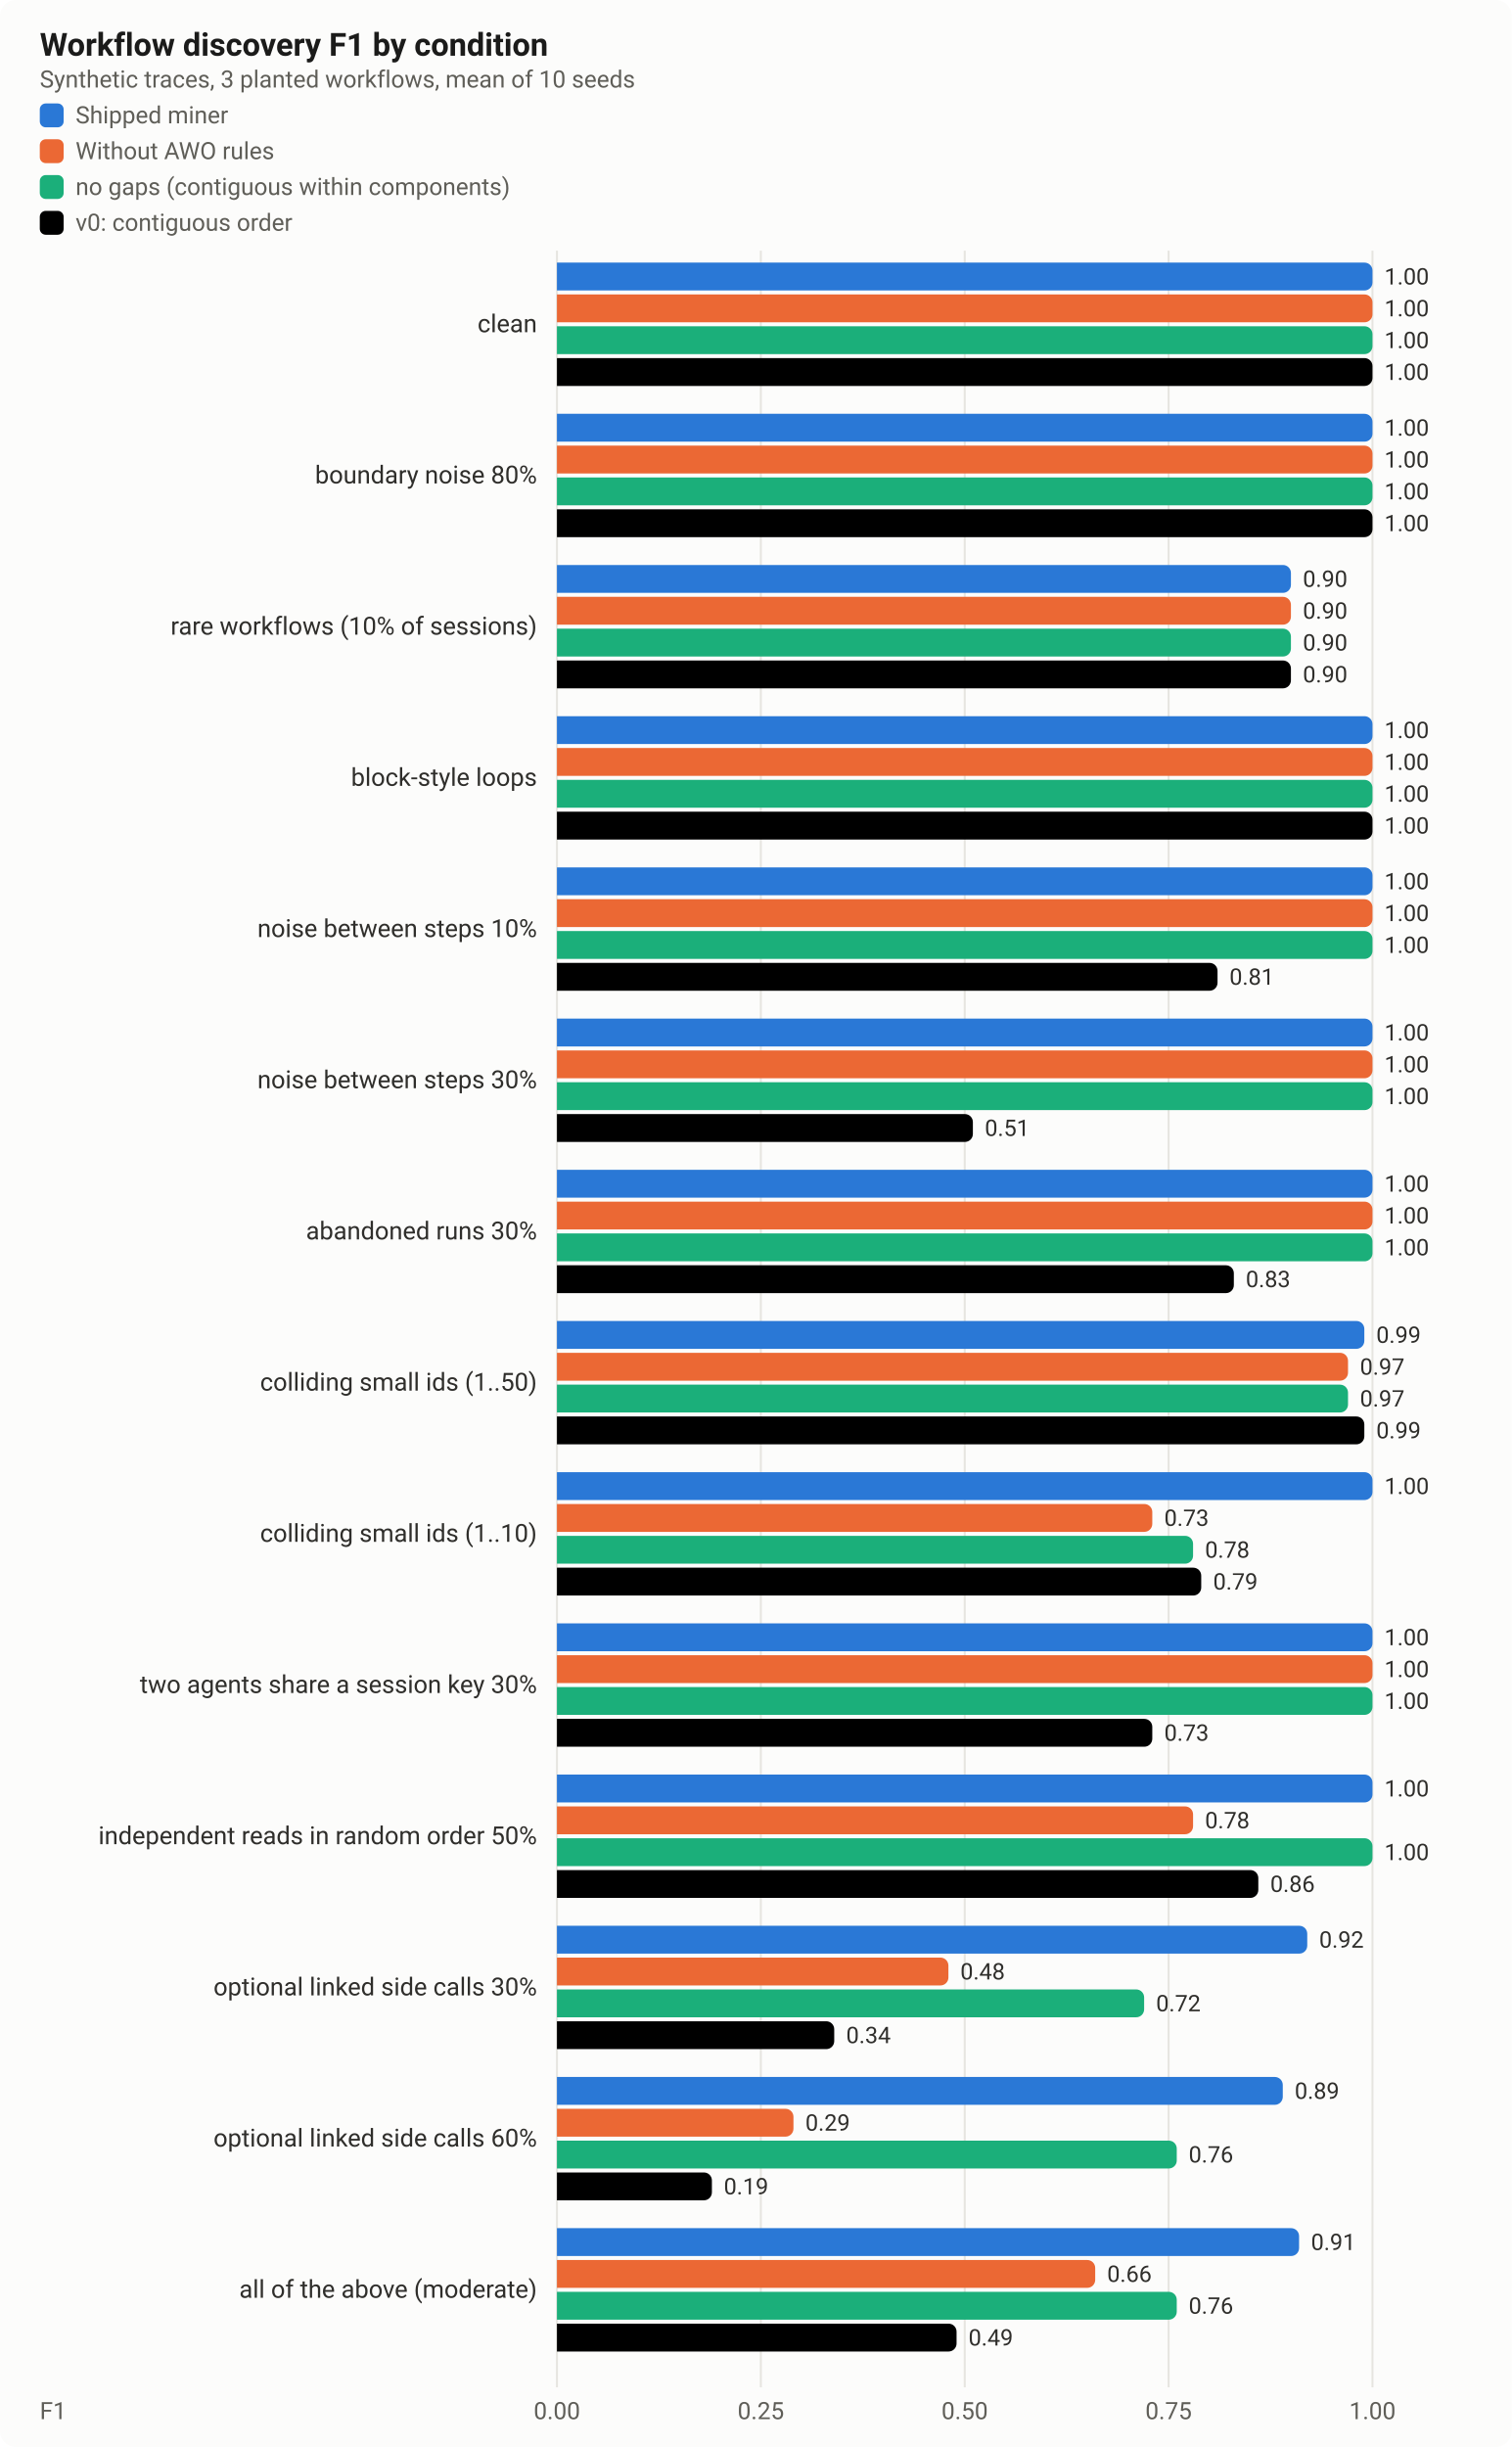
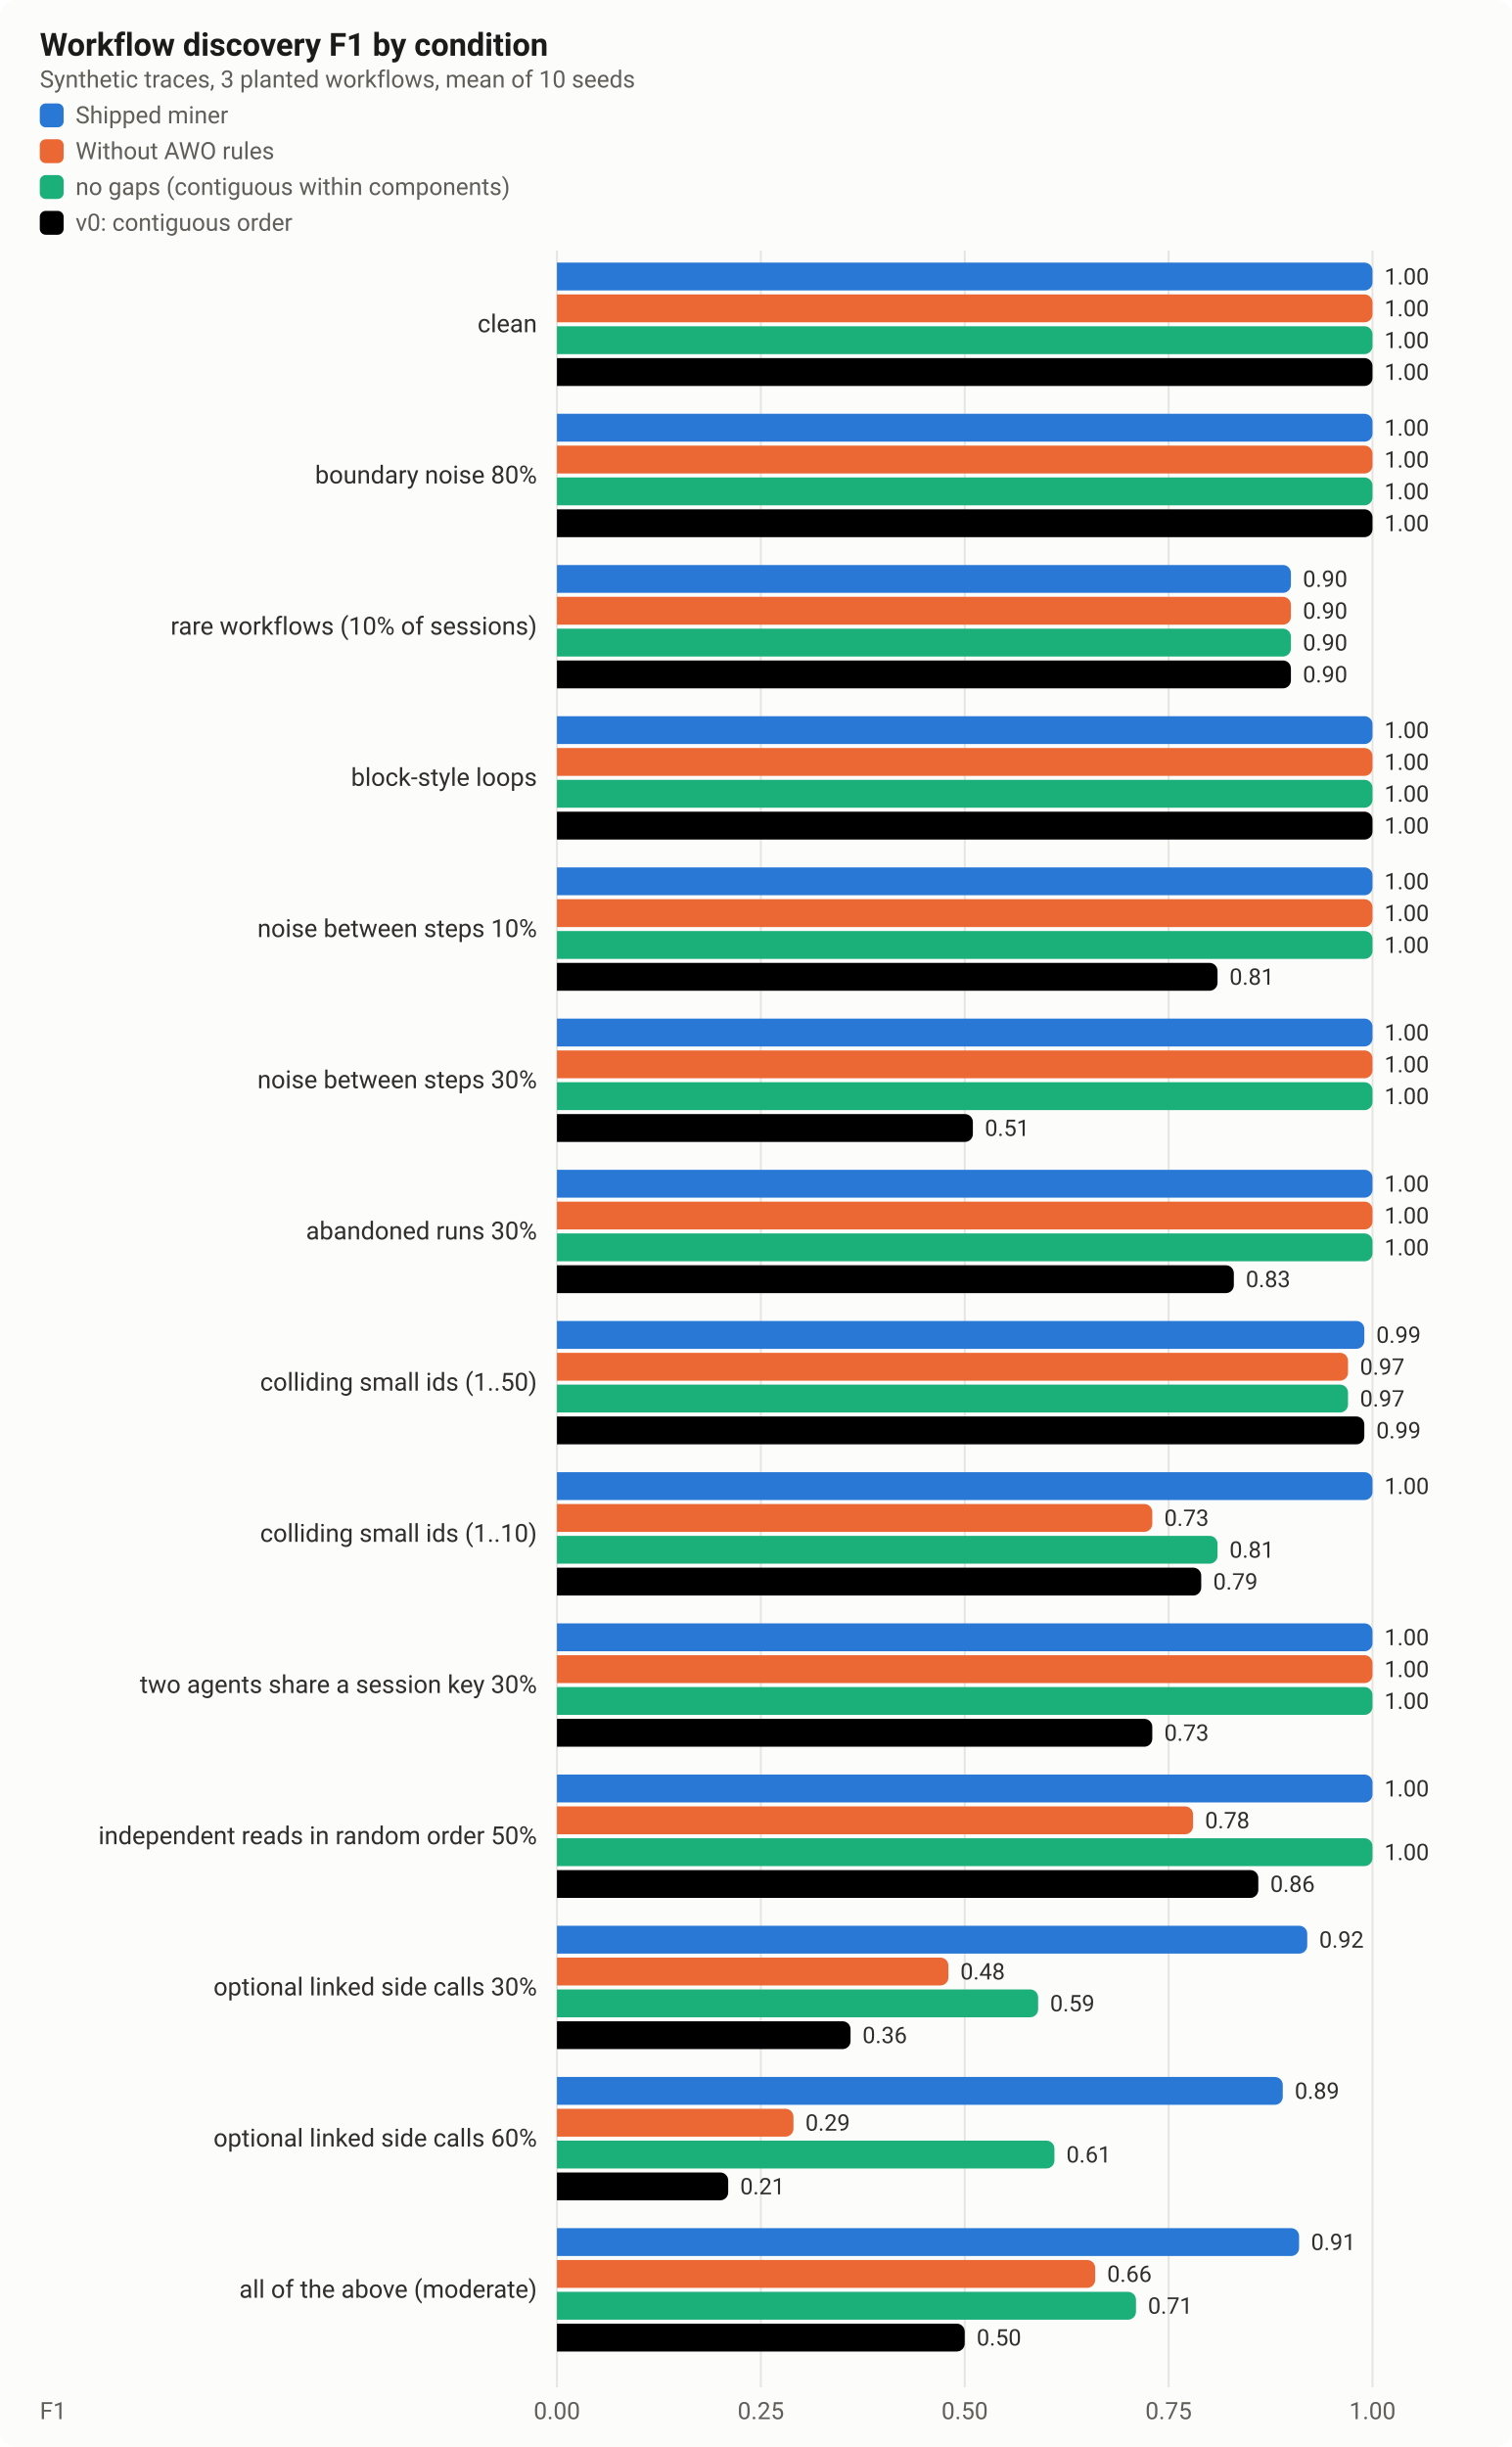
<svg xmlns="http://www.w3.org/2000/svg" viewBox="0 0 760 1230" width="760" height="1230" role="img" aria-labelledby="t d" font-family="system-ui, -apple-system, Segoe UI, Roboto, sans-serif">
  <style>
  .bg{fill:#fcfcfb}.ttl{fill:#1b1b1a;font-size:16px;font-weight:600}.sub,.tick,.leg{fill:#5f5e58;font-size:12px}.lbl{fill:#2f2e2b;font-size:12.5px}.val{fill:#2f2e2b;font-size:11.5px;font-variant-numeric:tabular-nums}
  .grid{stroke:#e6e5e0;stroke-width:1}.s1{fill:#2a78d6}.s2{fill:#eb6834}.s3{fill:#1baf7a}
  @media (prefers-color-scheme: dark){.bg{fill:#1a1a19}.ttl{fill:#f0efec}.sub,.tick,.leg{fill:#a9a89f}.lbl,.val{fill:#d9d8d0}.grid{stroke:#33332f}.s1{fill:#3987e5}.s2{fill:#d95926}.s3{fill:#199e70}}
</style>
  <rect class="bg" width="100%" height="100%" rx="8" />
  <text class="ttl" x="20" y="28">Workflow discovery F1 by condition</text>
  <text class="sub" x="20" y="44">Synthetic traces, 3 planted workflows, mean of 10 seeds</text>
  <rect class="s1" x="20" y="52" width="12" height="12" rx="3" />
  <text class="leg" x="38" y="62">Shipped miner</text>
  <rect class="s2" x="20" y="70" width="12" height="12" rx="3" />
  <text class="leg" x="38" y="80">Without AWO rules</text>
  <rect class="s3" x="20" y="88" width="12" height="12" rx="3" />
  <text class="leg" x="38" y="98">no gaps (contiguous within components)</text>
  <rect class="s4" x="20" y="106" width="12" height="12" rx="3" />
  <text class="leg" x="38" y="116">v0: contiguous order</text>
  <line class="grid" x1="280" x2="280" y1="126" y2="1200" />
  <text class="tick" x="280" y="1216" text-anchor="middle">0.00</text>
  <line class="grid" x1="382.5" x2="382.5" y1="126" y2="1200" />
  <text class="tick" x="382.5" y="1216" text-anchor="middle">0.25</text>
  <line class="grid" x1="485" x2="485" y1="126" y2="1200" />
  <text class="tick" x="485" y="1216" text-anchor="middle">0.50</text>
  <line class="grid" x1="587.5" x2="587.5" y1="126" y2="1200" />
  <text class="tick" x="587.5" y="1216" text-anchor="middle">0.75</text>
  <line class="grid" x1="690" x2="690" y1="126" y2="1200" />
  <text class="tick" x="690" y="1216" text-anchor="middle">1.00</text>
  <text class="lbl" x="270" y="167" text-anchor="end">clean</text>
  <path class="s1" d="M280,132 h406 a4,4 0 0 1 4,4 v6 a4,4 0 0 1 -4,4 h-406 z" />
  <text class="val" x="696" y="143">1.00</text>
  <path class="s2" d="M280,148 h406 a4,4 0 0 1 4,4 v6 a4,4 0 0 1 -4,4 h-406 z" />
  <text class="val" x="696" y="159">1.00</text>
  <path class="s3" d="M280,164 h406 a4,4 0 0 1 4,4 v6 a4,4 0 0 1 -4,4 h-406 z" />
  <text class="val" x="696" y="175">1.00</text>
  <path class="s4" d="M280,180 h406 a4,4 0 0 1 4,4 v6 a4,4 0 0 1 -4,4 h-406 z" />
  <text class="val" x="696" y="191">1.00</text>
  <text class="lbl" x="270" y="243" text-anchor="end">boundary noise 80%</text>
  <path class="s1" d="M280,208 h406 a4,4 0 0 1 4,4 v6 a4,4 0 0 1 -4,4 h-406 z" />
  <text class="val" x="696" y="219">1.00</text>
  <path class="s2" d="M280,224 h406 a4,4 0 0 1 4,4 v6 a4,4 0 0 1 -4,4 h-406 z" />
  <text class="val" x="696" y="235">1.00</text>
  <path class="s3" d="M280,240 h406 a4,4 0 0 1 4,4 v6 a4,4 0 0 1 -4,4 h-406 z" />
  <text class="val" x="696" y="251">1.00</text>
  <path class="s4" d="M280,256 h406 a4,4 0 0 1 4,4 v6 a4,4 0 0 1 -4,4 h-406 z" />
  <text class="val" x="696" y="267">1.00</text>
  <text class="lbl" x="270" y="319" text-anchor="end">rare workflows (10% of sessions)</text>
  <path class="s1" d="M280,284 h365 a4,4 0 0 1 4,4 v6 a4,4 0 0 1 -4,4 h-365 z" />
  <text class="val" x="655" y="295">0.90</text>
  <path class="s2" d="M280,300 h365 a4,4 0 0 1 4,4 v6 a4,4 0 0 1 -4,4 h-365 z" />
  <text class="val" x="655" y="311">0.90</text>
  <path class="s3" d="M280,316 h365 a4,4 0 0 1 4,4 v6 a4,4 0 0 1 -4,4 h-365 z" />
  <text class="val" x="655" y="327">0.90</text>
  <path class="s4" d="M280,332 h365 a4,4 0 0 1 4,4 v6 a4,4 0 0 1 -4,4 h-365 z" />
  <text class="val" x="655" y="343">0.90</text>
  <text class="lbl" x="270" y="395" text-anchor="end">block-style loops</text>
  <path class="s1" d="M280,360 h406 a4,4 0 0 1 4,4 v6 a4,4 0 0 1 -4,4 h-406 z" />
  <text class="val" x="696" y="371">1.00</text>
  <path class="s2" d="M280,376 h406 a4,4 0 0 1 4,4 v6 a4,4 0 0 1 -4,4 h-406 z" />
  <text class="val" x="696" y="387">1.00</text>
  <path class="s3" d="M280,392 h406 a4,4 0 0 1 4,4 v6 a4,4 0 0 1 -4,4 h-406 z" />
  <text class="val" x="696" y="403">1.00</text>
  <path class="s4" d="M280,408 h406 a4,4 0 0 1 4,4 v6 a4,4 0 0 1 -4,4 h-406 z" />
  <text class="val" x="696" y="419">1.00</text>
  <text class="lbl" x="270" y="471" text-anchor="end">noise between steps 10%</text>
  <path class="s1" d="M280,436 h406 a4,4 0 0 1 4,4 v6 a4,4 0 0 1 -4,4 h-406 z" />
  <text class="val" x="696" y="447">1.00</text>
  <path class="s2" d="M280,452 h406 a4,4 0 0 1 4,4 v6 a4,4 0 0 1 -4,4 h-406 z" />
  <text class="val" x="696" y="463">1.00</text>
  <path class="s3" d="M280,468 h406 a4,4 0 0 1 4,4 v6 a4,4 0 0 1 -4,4 h-406 z" />
  <text class="val" x="696" y="479">1.00</text>
  <path class="s4" d="M280,484 h328.1 a4,4 0 0 1 4,4 v6 a4,4 0 0 1 -4,4 h-328.1 z" />
  <text class="val" x="618.1" y="495">0.81</text>
  <text class="lbl" x="270" y="547" text-anchor="end">noise between steps 30%</text>
  <path class="s1" d="M280,512 h406 a4,4 0 0 1 4,4 v6 a4,4 0 0 1 -4,4 h-406 z" />
  <text class="val" x="696" y="523">1.00</text>
  <path class="s2" d="M280,528 h406 a4,4 0 0 1 4,4 v6 a4,4 0 0 1 -4,4 h-406 z" />
  <text class="val" x="696" y="539">1.00</text>
  <path class="s3" d="M280,544 h406 a4,4 0 0 1 4,4 v6 a4,4 0 0 1 -4,4 h-406 z" />
  <text class="val" x="696" y="555">1.00</text>
  <path class="s4" d="M280,560 h205.1 a4,4 0 0 1 4,4 v6 a4,4 0 0 1 -4,4 h-205.1 z" />
  <text class="val" x="495.1" y="571">0.51</text>
  <text class="lbl" x="270" y="623" text-anchor="end">abandoned runs 30%</text>
  <path class="s1" d="M280,588 h406 a4,4 0 0 1 4,4 v6 a4,4 0 0 1 -4,4 h-406 z" />
  <text class="val" x="696" y="599">1.00</text>
  <path class="s2" d="M280,604 h406 a4,4 0 0 1 4,4 v6 a4,4 0 0 1 -4,4 h-406 z" />
  <text class="val" x="696" y="615">1.00</text>
  <path class="s3" d="M280,620 h406 a4,4 0 0 1 4,4 v6 a4,4 0 0 1 -4,4 h-406 z" />
  <text class="val" x="696" y="631">1.00</text>
  <path class="s4" d="M280,636 h336.3 a4,4 0 0 1 4,4 v6 a4,4 0 0 1 -4,4 h-336.3 z" />
  <text class="val" x="626.3" y="647">0.83</text>
  <text class="lbl" x="270" y="699" text-anchor="end">colliding small ids (1..50)</text>
  <path class="s1" d="M280,664 h401.9 a4,4 0 0 1 4,4 v6 a4,4 0 0 1 -4,4 h-401.9 z" />
  <text class="val" x="691.9" y="675">0.99</text>
  <path class="s2" d="M280,680 h393.7 a4,4 0 0 1 4,4 v6 a4,4 0 0 1 -4,4 h-393.7 z" />
  <text class="val" x="683.7" y="691">0.97</text>
  <path class="s3" d="M280,696 h393.7 a4,4 0 0 1 4,4 v6 a4,4 0 0 1 -4,4 h-393.7 z" />
  <text class="val" x="683.7" y="707">0.97</text>
  <path class="s4" d="M280,712 h401.9 a4,4 0 0 1 4,4 v6 a4,4 0 0 1 -4,4 h-401.9 z" />
  <text class="val" x="691.9" y="723">0.99</text>
  <text class="lbl" x="270" y="775" text-anchor="end">colliding small ids (1..10)</text>
  <path class="s1" d="M280,740 h406 a4,4 0 0 1 4,4 v6 a4,4 0 0 1 -4,4 h-406 z" />
  <text class="val" x="696" y="751">1.00</text>
  <path class="s2" d="M280,756 h295.3 a4,4 0 0 1 4,4 v6 a4,4 0 0 1 -4,4 h-295.3 z" />
  <text class="val" x="585.3" y="767">0.73</text>
-   <path class="s3" d="M280,772 h315.8 a4,4 0 0 1 4,4 v6 a4,4 0 0 1 -4,4 h-315.8 z" />
-   <text class="val" x="605.8" y="783">0.78</text>
+   <path class="s3" d="M280,772 h328.1 a4,4 0 0 1 4,4 v6 a4,4 0 0 1 -4,4 h-328.1 z" />
+   <text class="val" x="618.1" y="783">0.81</text>
  <path class="s4" d="M280,788 h319.9 a4,4 0 0 1 4,4 v6 a4,4 0 0 1 -4,4 h-319.9 z" />
  <text class="val" x="609.9" y="799">0.79</text>
  <text class="lbl" x="270" y="851" text-anchor="end">two agents share a session key 30%</text>
  <path class="s1" d="M280,816 h406 a4,4 0 0 1 4,4 v6 a4,4 0 0 1 -4,4 h-406 z" />
  <text class="val" x="696" y="827">1.00</text>
  <path class="s2" d="M280,832 h406 a4,4 0 0 1 4,4 v6 a4,4 0 0 1 -4,4 h-406 z" />
  <text class="val" x="696" y="843">1.00</text>
  <path class="s3" d="M280,848 h406 a4,4 0 0 1 4,4 v6 a4,4 0 0 1 -4,4 h-406 z" />
  <text class="val" x="696" y="859">1.00</text>
  <path class="s4" d="M280,864 h295.3 a4,4 0 0 1 4,4 v6 a4,4 0 0 1 -4,4 h-295.3 z" />
  <text class="val" x="585.3" y="875">0.73</text>
  <text class="lbl" x="270" y="927" text-anchor="end">independent reads in random order 50%</text>
  <path class="s1" d="M280,892 h406 a4,4 0 0 1 4,4 v6 a4,4 0 0 1 -4,4 h-406 z" />
  <text class="val" x="696" y="903">1.00</text>
  <path class="s2" d="M280,908 h315.8 a4,4 0 0 1 4,4 v6 a4,4 0 0 1 -4,4 h-315.8 z" />
  <text class="val" x="605.8" y="919">0.78</text>
  <path class="s3" d="M280,924 h406 a4,4 0 0 1 4,4 v6 a4,4 0 0 1 -4,4 h-406 z" />
  <text class="val" x="696" y="935">1.00</text>
  <path class="s4" d="M280,940 h348.6 a4,4 0 0 1 4,4 v6 a4,4 0 0 1 -4,4 h-348.6 z" />
  <text class="val" x="638.6" y="951">0.86</text>
  <text class="lbl" x="270" y="1003" text-anchor="end">optional linked side calls 30%</text>
  <path class="s1" d="M280,968 h373.2 a4,4 0 0 1 4,4 v6 a4,4 0 0 1 -4,4 h-373.2 z" />
  <text class="val" x="663.2" y="979">0.92</text>
  <path class="s2" d="M280,984 h192.8 a4,4 0 0 1 4,4 v6 a4,4 0 0 1 -4,4 h-192.8 z" />
  <text class="val" x="482.8" y="995">0.48</text>
-   <path class="s3" d="M280,1000 h291.2 a4,4 0 0 1 4,4 v6 a4,4 0 0 1 -4,4 h-291.2 z" />
-   <text class="val" x="581.2" y="1011">0.72</text>
-   <path class="s4" d="M280,1016 h135.4 a4,4 0 0 1 4,4 v6 a4,4 0 0 1 -4,4 h-135.4 z" />
-   <text class="val" x="425.4" y="1027">0.34</text>
+   <path class="s3" d="M280,1000 h237.9 a4,4 0 0 1 4,4 v6 a4,4 0 0 1 -4,4 h-237.9 z" />
+   <text class="val" x="527.9" y="1011">0.59</text>
+   <path class="s4" d="M280,1016 h143.6 a4,4 0 0 1 4,4 v6 a4,4 0 0 1 -4,4 h-143.6 z" />
+   <text class="val" x="433.6" y="1027">0.36</text>
  <text class="lbl" x="270" y="1079" text-anchor="end">optional linked side calls 60%</text>
  <path class="s1" d="M280,1044 h360.9 a4,4 0 0 1 4,4 v6 a4,4 0 0 1 -4,4 h-360.9 z" />
  <text class="val" x="650.9" y="1055">0.89</text>
  <path class="s2" d="M280,1060 h114.9 a4,4 0 0 1 4,4 v6 a4,4 0 0 1 -4,4 h-114.9 z" />
  <text class="val" x="404.9" y="1071">0.29</text>
-   <path class="s3" d="M280,1076 h307.6 a4,4 0 0 1 4,4 v6 a4,4 0 0 1 -4,4 h-307.6 z" />
-   <text class="val" x="597.6" y="1087">0.76</text>
-   <path class="s4" d="M280,1092 h73.9 a4,4 0 0 1 4,4 v6 a4,4 0 0 1 -4,4 h-73.9 z" />
-   <text class="val" x="363.9" y="1103">0.19</text>
+   <path class="s3" d="M280,1076 h246.1 a4,4 0 0 1 4,4 v6 a4,4 0 0 1 -4,4 h-246.1 z" />
+   <text class="val" x="536.1" y="1087">0.61</text>
+   <path class="s4" d="M280,1092 h82.1 a4,4 0 0 1 4,4 v6 a4,4 0 0 1 -4,4 h-82.1 z" />
+   <text class="val" x="372.1" y="1103">0.21</text>
  <text class="lbl" x="270" y="1155" text-anchor="end">all of the above (moderate)</text>
  <path class="s1" d="M280,1120 h369.1 a4,4 0 0 1 4,4 v6 a4,4 0 0 1 -4,4 h-369.1 z" />
  <text class="val" x="659.1" y="1131">0.91</text>
  <path class="s2" d="M280,1136 h266.6 a4,4 0 0 1 4,4 v6 a4,4 0 0 1 -4,4 h-266.6 z" />
  <text class="val" x="556.6" y="1147">0.66</text>
-   <path class="s3" d="M280,1152 h307.6 a4,4 0 0 1 4,4 v6 a4,4 0 0 1 -4,4 h-307.6 z" />
-   <text class="val" x="597.6" y="1163">0.76</text>
-   <path class="s4" d="M280,1168 h196.9 a4,4 0 0 1 4,4 v6 a4,4 0 0 1 -4,4 h-196.9 z" />
-   <text class="val" x="486.9" y="1179">0.49</text>
+   <path class="s3" d="M280,1152 h287.1 a4,4 0 0 1 4,4 v6 a4,4 0 0 1 -4,4 h-287.1 z" />
+   <text class="val" x="577.1" y="1163">0.71</text>
+   <path class="s4" d="M280,1168 h201 a4,4 0 0 1 4,4 v6 a4,4 0 0 1 -4,4 h-201 z" />
+   <text class="val" x="491" y="1179">0.50</text>
  <text class="tick" x="20" y="1216">F1</text>
</svg>
